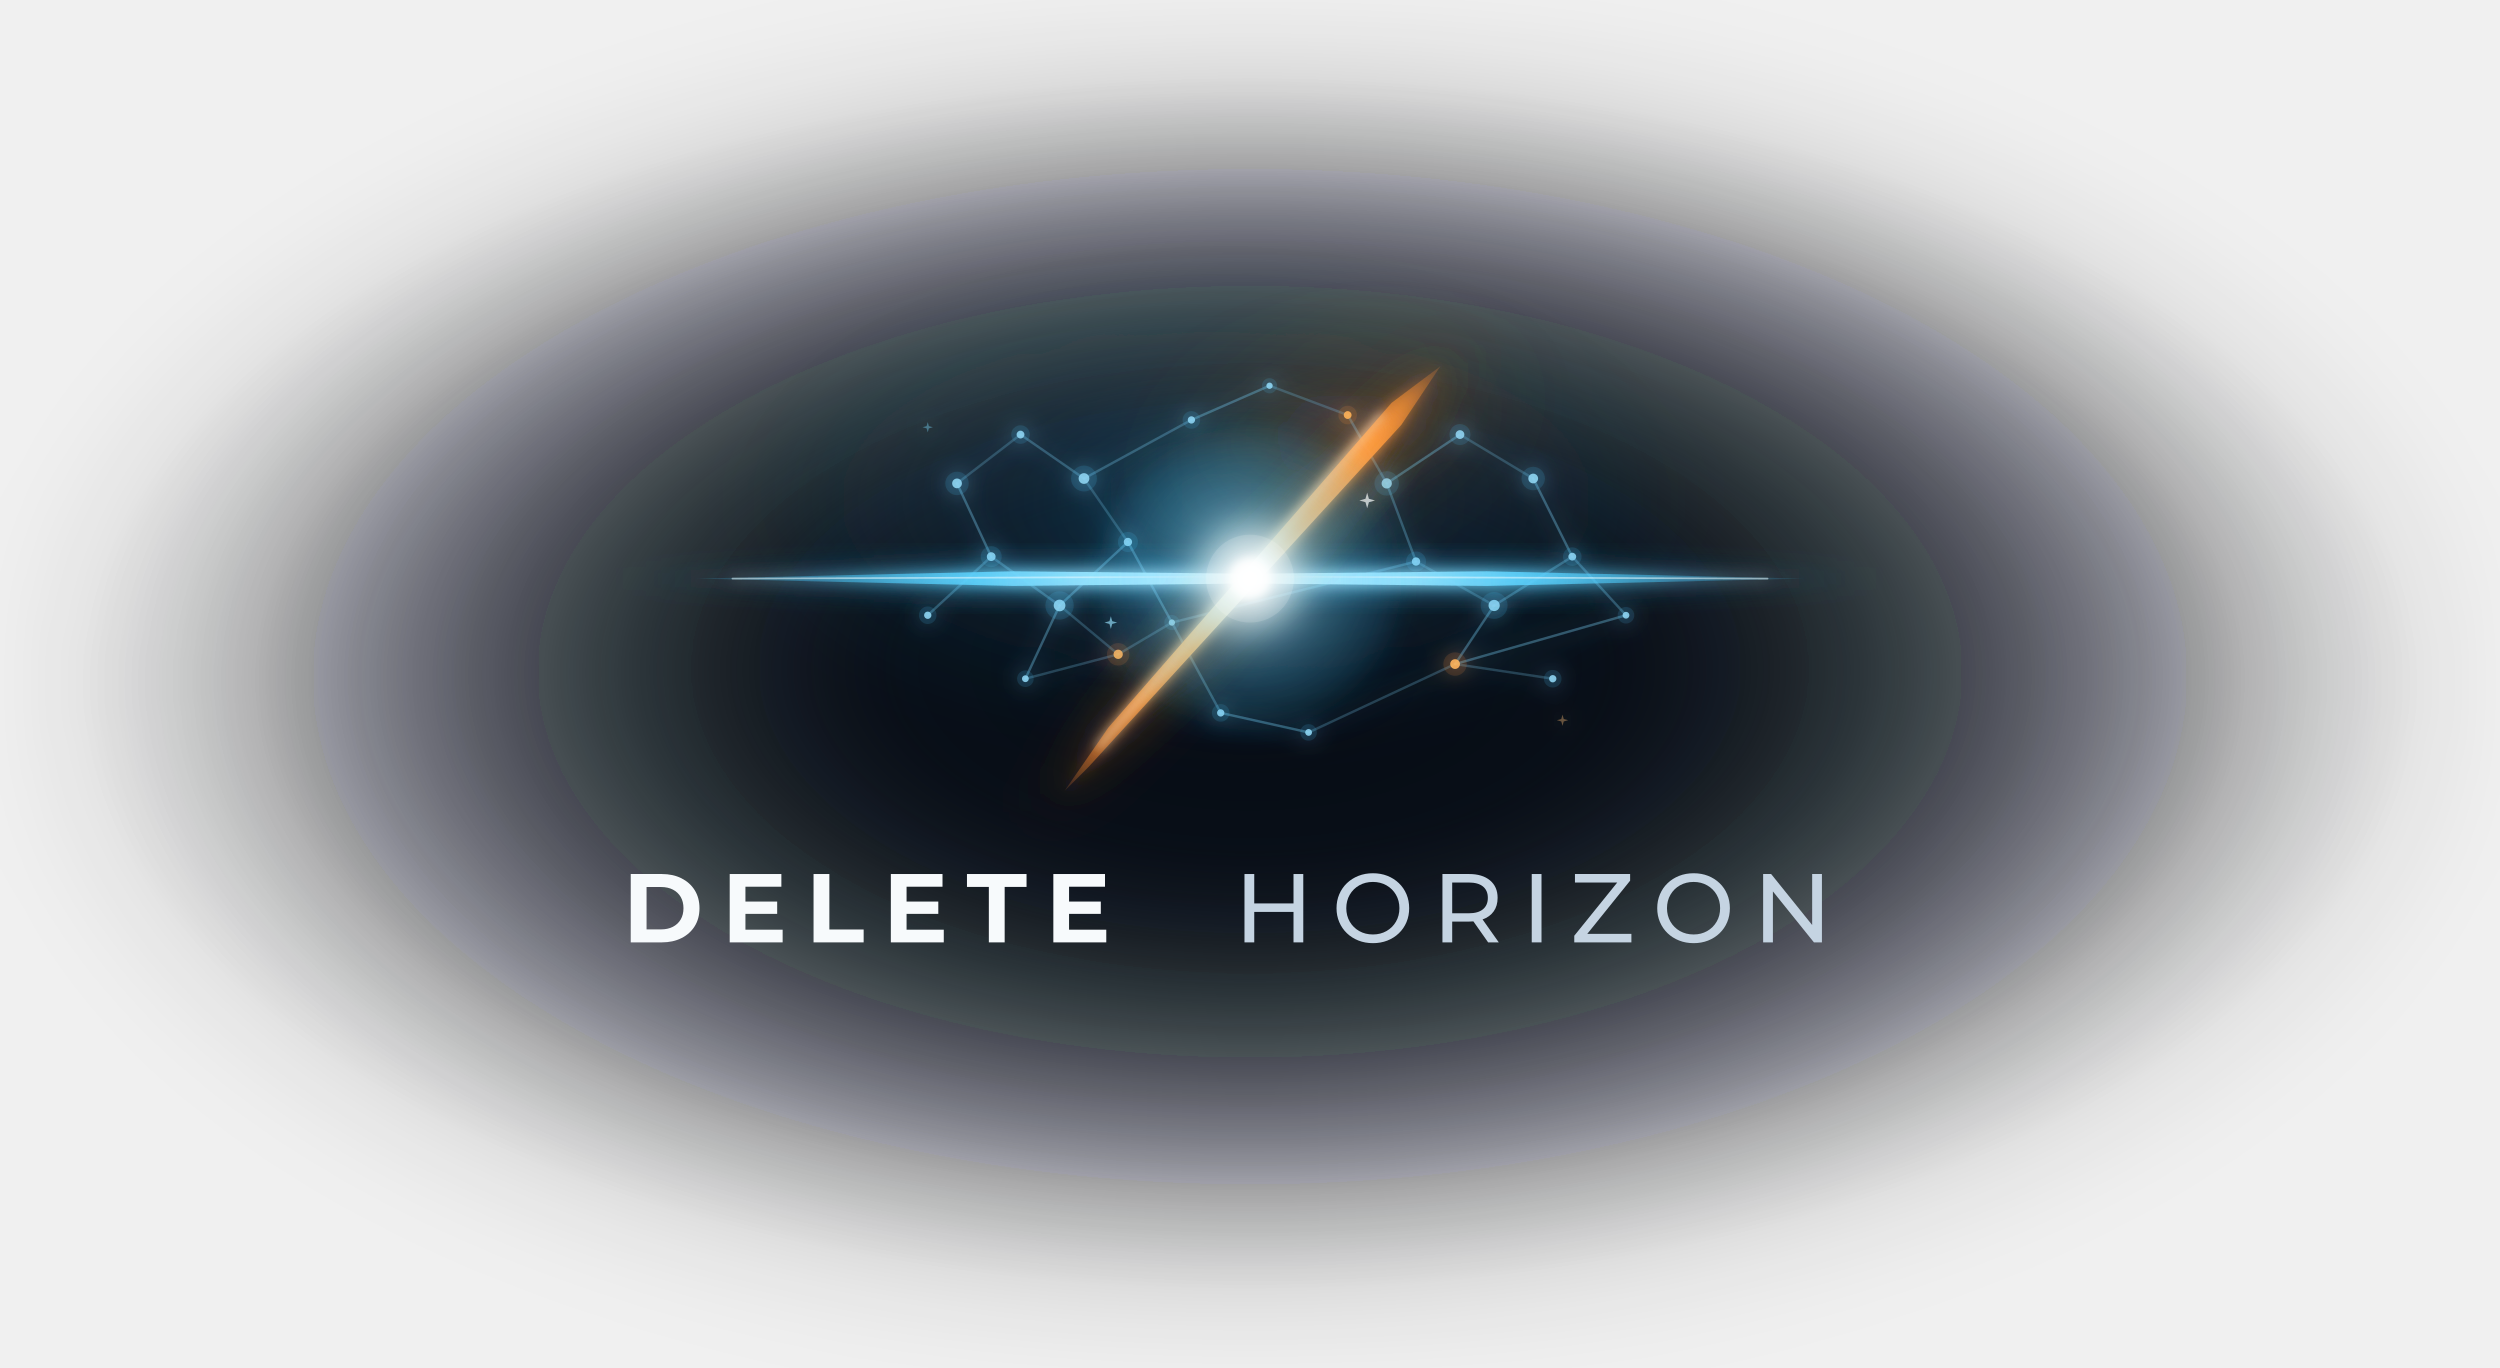
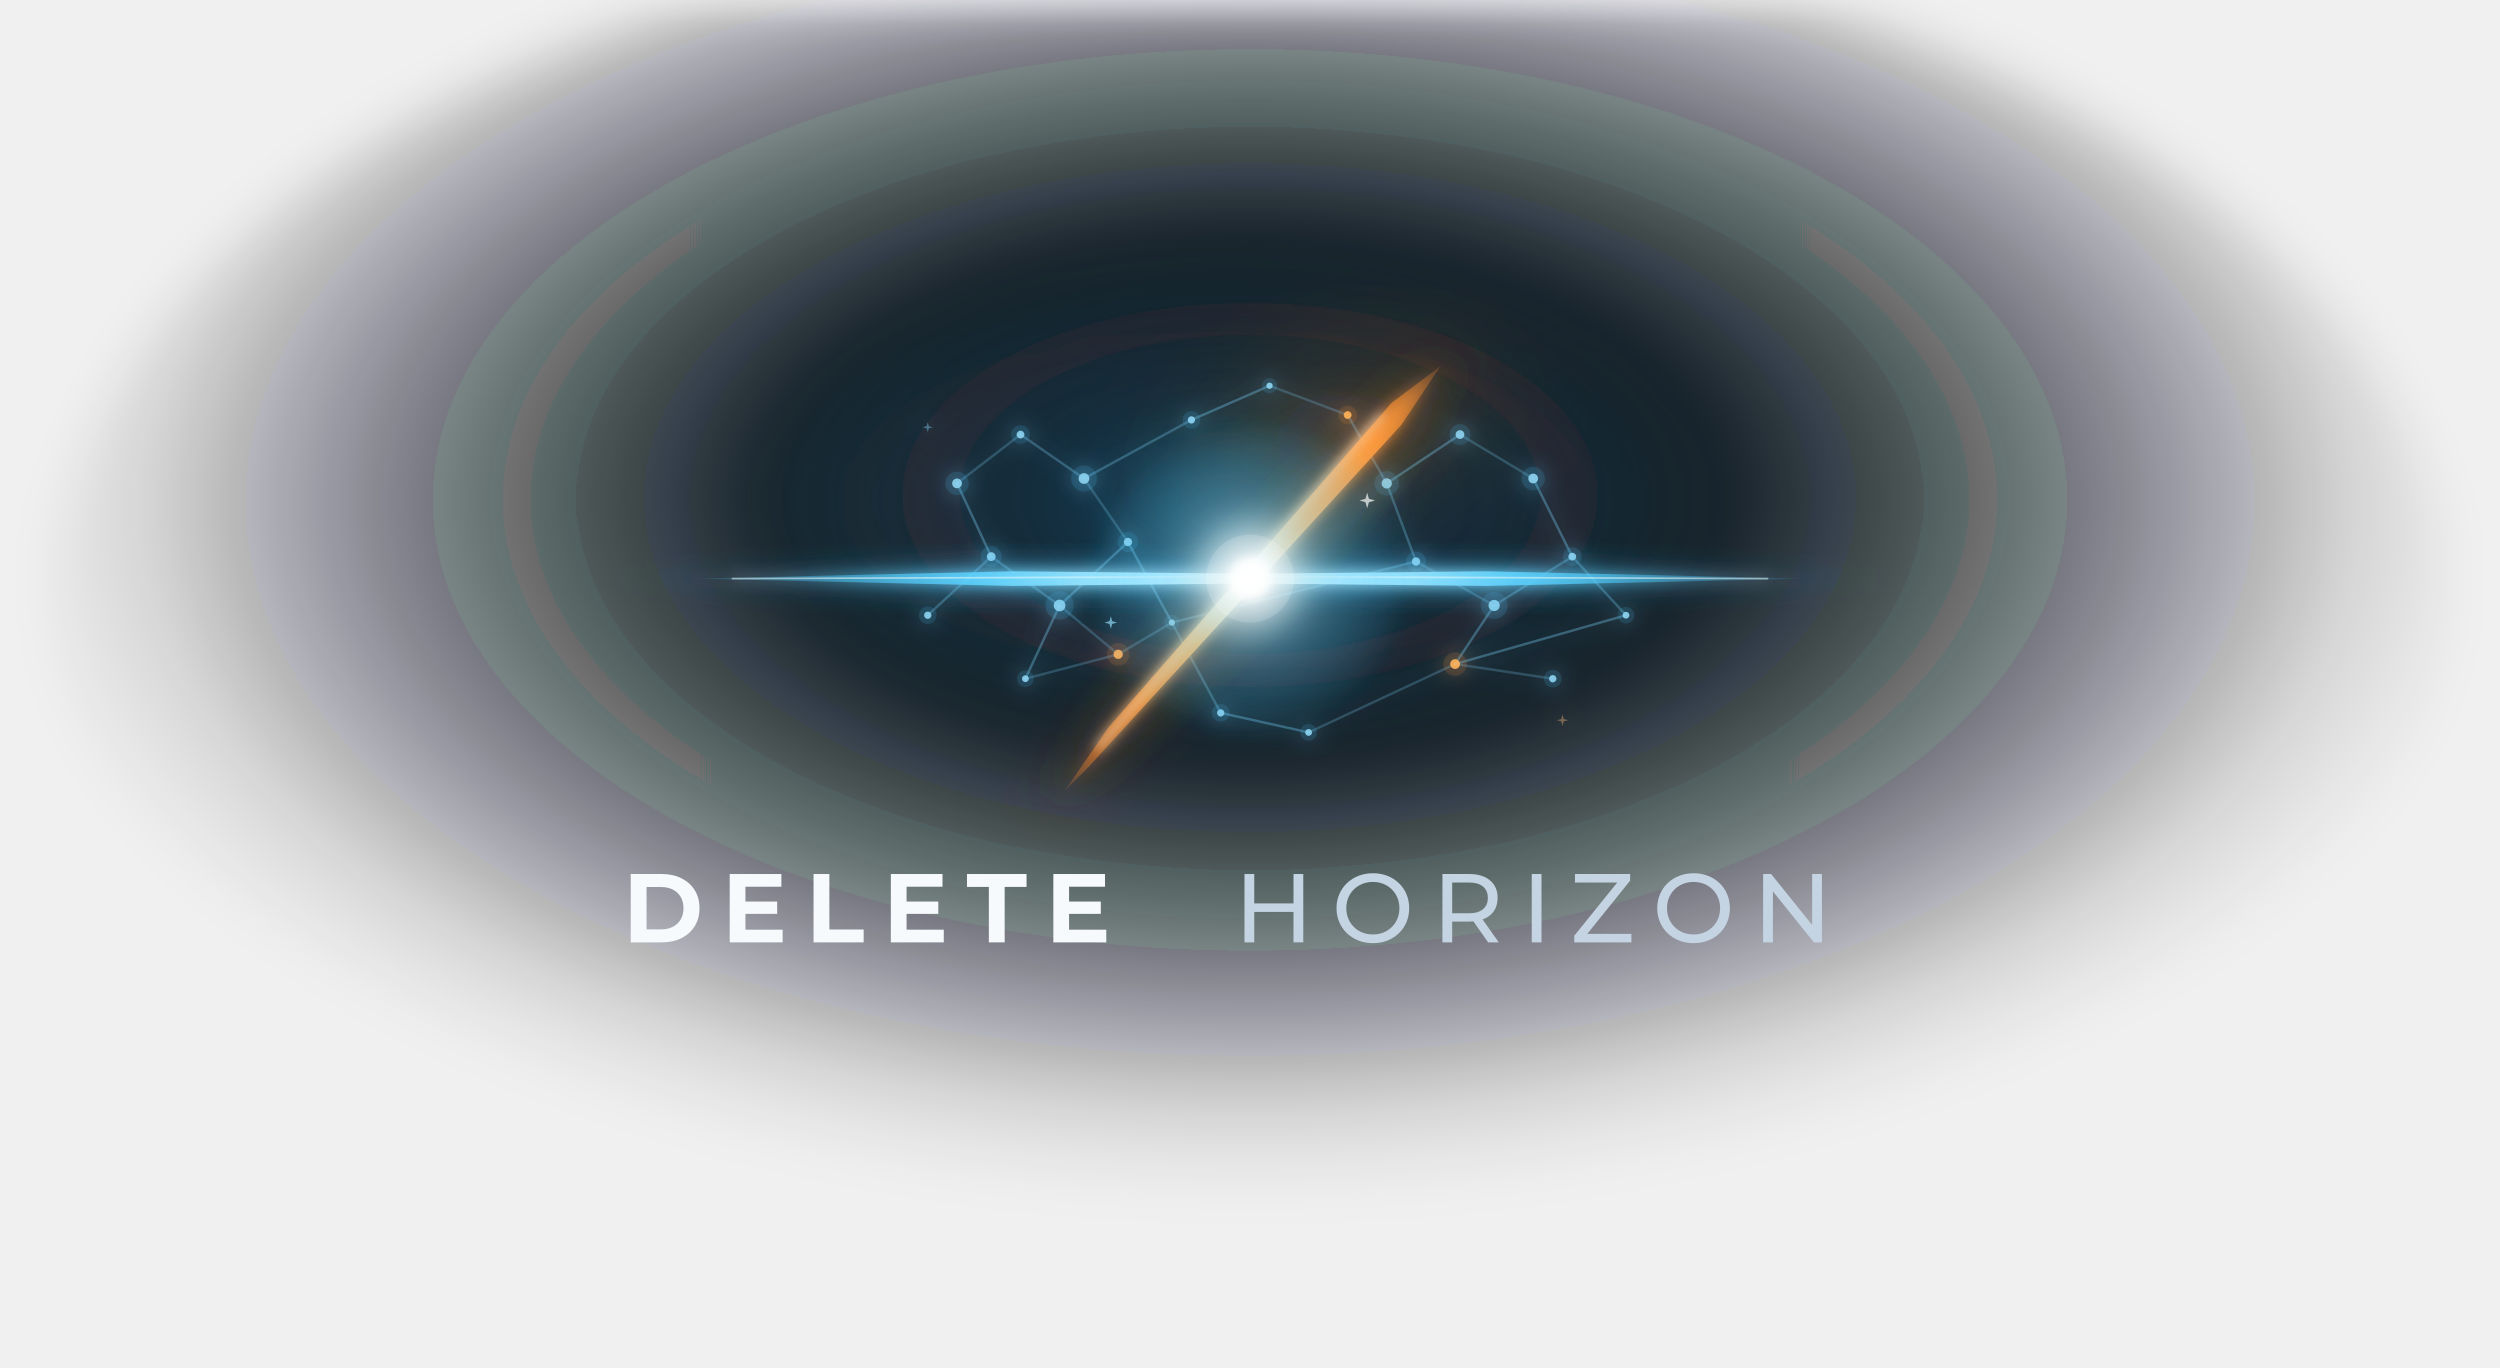
<svg xmlns="http://www.w3.org/2000/svg" viewBox="0 0 1024 560" fill="none" role="img" aria-labelledby="dhTitle dhDesc">
  <defs>
    <radialGradient id="glowCyan" cx="48%" cy="40%" r="28%" gradientUnits="objectBoundingBox">
      <stop offset="0%" stop-color="#3EC8FF" stop-opacity="0.42" />
      <stop offset="40%" stop-color="#1A6FA0" stop-opacity="0.18" />
      <stop offset="100%" stop-color="#3EC8FF" stop-opacity="0" />
    </radialGradient>
    <radialGradient id="glowOrange" cx="56%" cy="38%" r="22%" gradientUnits="objectBoundingBox">
      <stop offset="0%" stop-color="#FF8A2B" stop-opacity="0.32" />
      <stop offset="45%" stop-color="#C45E10" stop-opacity="0.12" />
      <stop offset="100%" stop-color="#FF8A2B" stop-opacity="0" />
    </radialGradient>
    <radialGradient id="glowWhite" cx="50%" cy="42%" r="12%" gradientUnits="objectBoundingBox">
      <stop offset="0%" stop-color="#FFFFFF" stop-opacity="0.55" />
      <stop offset="50%" stop-color="#B8F0FF" stop-opacity="0.18" />
      <stop offset="100%" stop-color="#FFFFFF" stop-opacity="0" />
    </radialGradient>
    <linearGradient id="cyanCore" x1="260" y1="237" x2="760" y2="237" gradientUnits="userSpaceOnUse">
      <stop offset="0%" stop-color="#3EC8FF" stop-opacity="0" />
      <stop offset="10%" stop-color="#3EC8FF" stop-opacity="0.25" />
      <stop offset="28%" stop-color="#5ED4FF" stop-opacity="0.85" />
      <stop offset="45%" stop-color="#C8F2FF" stop-opacity="1" />
      <stop offset="50%" stop-color="#FFFFFF" stop-opacity="1" />
      <stop offset="55%" stop-color="#C8F2FF" stop-opacity="1" />
      <stop offset="72%" stop-color="#5ED4FF" stop-opacity="0.85" />
      <stop offset="90%" stop-color="#3EC8FF" stop-opacity="0.25" />
      <stop offset="100%" stop-color="#3EC8FF" stop-opacity="0" />
    </linearGradient>
    <linearGradient id="cyanHalo" x1="220" y1="237" x2="800" y2="237" gradientUnits="userSpaceOnUse">
      <stop offset="0%" stop-color="#3EC8FF" stop-opacity="0" />
      <stop offset="18%" stop-color="#3EC8FF" stop-opacity="0.2" />
      <stop offset="50%" stop-color="#4ECFFF" stop-opacity="0.55" />
      <stop offset="82%" stop-color="#3EC8FF" stop-opacity="0.2" />
      <stop offset="100%" stop-color="#3EC8FF" stop-opacity="0" />
    </linearGradient>
    <linearGradient id="orangeCore" x1="430" y1="330" x2="600" y2="145" gradientUnits="userSpaceOnUse">
      <stop offset="0%" stop-color="#FF8A2B" stop-opacity="0" />
      <stop offset="12%" stop-color="#FF8A2B" stop-opacity="0.5" />
      <stop offset="35%" stop-color="#FFB45C" stop-opacity="1" />
      <stop offset="47%" stop-color="#FFE2B5" stop-opacity="1" />
      <stop offset="50%" stop-color="#FFFFFF" stop-opacity="1" />
      <stop offset="56%" stop-color="#FFC078" stop-opacity="1" />
      <stop offset="80%" stop-color="#FF9A3C" stop-opacity="0.85" />
      <stop offset="100%" stop-color="#FF8A2B" stop-opacity="0" />
    </linearGradient>
    <linearGradient id="orangeHalo" x1="415" y1="345" x2="615" y2="130" gradientUnits="userSpaceOnUse">
      <stop offset="0%" stop-color="#FF8A2B" stop-opacity="0" />
      <stop offset="28%" stop-color="#FF8A2B" stop-opacity="0.35" />
      <stop offset="50%" stop-color="#FFA04A" stop-opacity="0.7" />
      <stop offset="72%" stop-color="#FF8A2B" stop-opacity="0.35" />
      <stop offset="100%" stop-color="#FF8A2B" stop-opacity="0" />
    </linearGradient>
    <linearGradient id="strike" x1="500" y1="374" x2="790" y2="374" gradientUnits="userSpaceOnUse">
      <stop offset="0%" stop-color="#3EC8FF" stop-opacity="0" />
      <stop offset="6%" stop-color="#3EC8FF" stop-opacity="0.9" />
      <stop offset="55%" stop-color="#9FE6FF" stop-opacity="1" />
      <stop offset="88%" stop-color="#3EC8FF" stop-opacity="0.65" />
      <stop offset="100%" stop-color="#3EC8FF" stop-opacity="0" />
    </linearGradient>
    <radialGradient id="coreBloom" cx="512" cy="237" r="95" gradientUnits="userSpaceOnUse">
      <stop offset="0%" stop-color="#FFFFFF" stop-opacity="1" />
      <stop offset="12%" stop-color="#E8FAFF" stop-opacity="0.85" />
      <stop offset="32%" stop-color="#7ADBFF" stop-opacity="0.35" />
      <stop offset="60%" stop-color="#3EC8FF" stop-opacity="0.12" />
      <stop offset="100%" stop-color="#3EC8FF" stop-opacity="0" />
    </radialGradient>
    <filter id="blur2" x="-50%" y="-50%" width="200%" height="200%">
      <feGaussianBlur stdDeviation="2" />
    </filter>
    <filter id="blur5" x="-80%" y="-80%" width="260%" height="260%">
      <feGaussianBlur stdDeviation="5" />
    </filter>
    <filter id="blur10" x="-120%" y="-120%" width="340%" height="340%">
      <feGaussianBlur stdDeviation="10" />
    </filter>
    <filter id="blur18" x="-160%" y="-160%" width="420%" height="420%">
      <feGaussianBlur stdDeviation="18" />
    </filter>
    <filter id="glow" x="-70%" y="-70%" width="240%" height="240%">
      <feGaussianBlur stdDeviation="2.8" result="b" />
      <feMerge>
        <feMergeNode in="b" />
        <feMergeNode in="SourceGraphic" />
      </feMerge>
    </filter>
    <filter id="softGlow" x="-100%" y="-100%" width="300%" height="300%">
      <feGaussianBlur stdDeviation="4.5" result="b" />
      <feMerge>
        <feMergeNode in="b" />
        <feMergeNode in="SourceGraphic" />
      </feMerge>
    </filter>
-     <radialGradient id="vignetteBackdrop" cx="50%" cy="50%" r="50%" fx="50%" fy="48%">
+     <radialGradient id="vignetteBackdrop" cx="50%" cy="43%" r="52%" fx="50%" fy="42%">
      <stop offset="0%" stop-color="#060b14" stop-opacity="0.96" />
-       <stop offset="30%" stop-color="#060b14" stop-opacity="0.88" />
-       <stop offset="60%" stop-color="#060b14" stop-opacity="0.45" />
-       <stop offset="85%" stop-color="#060b14" stop-opacity="0.10" />
+       <stop offset="38%" stop-color="#060b14" stop-opacity="0.90" />
+       <stop offset="68%" stop-color="#060b14" stop-opacity="0.45" />
+       <stop offset="88%" stop-color="#060b14" stop-opacity="0.10" />
      <stop offset="100%" stop-color="#060b14" stop-opacity="0" />
    </radialGradient>
  </defs>
-   <rect x="0" y="0" width="1024" height="560" rx="40" fill="url(#vignetteBackdrop)" filter="url(#blur18)" />
-   <ellipse cx="512" cy="280" rx="480" ry="250" fill="url(#vignetteBackdrop)" />
+   <ellipse cx="512" cy="245" rx="490" ry="275" fill="url(#vignetteBackdrop)" filter="url(#blur10)" />
  <ellipse id="bg-cyan" cx="512" cy="237" rx="340" ry="160" fill="url(#glowCyan)" filter="url(#blur18)" opacity="1">
    <animate attributeName="opacity" values="0.65;1;0.65" dur="6s" begin="0s" repeatCount="indefinite" />
  </ellipse>
  <ellipse id="bg-orange" cx="545" cy="215" rx="180" ry="130" fill="url(#glowOrange)" filter="url(#blur18)" transform="rotate(-32 545 215)" opacity="1">
    <animate attributeName="opacity" values="0.65;1;0.65" dur="5s" begin="0.8s" repeatCount="indefinite" />
  </ellipse>
  <ellipse cx="512" cy="237" rx="90" ry="55" fill="url(#glowWhite)" filter="url(#blur10)" />
  <g id="mark">
    <g id="constellation" filter="url(#softGlow)">
      <g id="edges" stroke-linecap="round">
        <line x1="392" y1="198" x2="418" y2="178" stroke="#6BB8DC" stroke-width="1" opacity="0.28">
          <animate attributeName="opacity" values="0.28;0.50;0.28" dur="3.2s" begin="0.00s" repeatCount="indefinite" />
        </line>
        <line x1="418" y1="178" x2="444" y2="196" stroke="#6BB8DC" stroke-width="1" opacity="0.34">
          <animate attributeName="opacity" values="0.34;0.56;0.34" dur="3.55s" begin="0.12s" repeatCount="indefinite" />
        </line>
        <line x1="392" y1="198" x2="406" y2="228" stroke="#6BB8DC" stroke-width="1" opacity="0.40">
          <animate attributeName="opacity" values="0.40;0.62;0.40" dur="3.9s" begin="0.24s" repeatCount="indefinite" />
        </line>
        <line x1="444" y1="196" x2="462" y2="222" stroke="#6BB8DC" stroke-width="1" opacity="0.28">
          <animate attributeName="opacity" values="0.28;0.50;0.28" dur="4.25s" begin="0.36s" repeatCount="indefinite" />
        </line>
        <line x1="406" y1="228" x2="434" y2="248" stroke="#6BB8DC" stroke-width="1" opacity="0.34">
          <animate attributeName="opacity" values="0.34;0.56;0.34" dur="4.6s" begin="0.48s" repeatCount="indefinite" />
        </line>
        <line x1="434" y1="248" x2="462" y2="222" stroke="#6BB8DC" stroke-width="1" opacity="0.40">
          <animate attributeName="opacity" values="0.40;0.62;0.40" dur="3.2s" begin="0.60s" repeatCount="indefinite" />
        </line>
        <line x1="434" y1="248" x2="458" y2="268" stroke="#6BB8DC" stroke-width="1" opacity="0.28">
          <animate attributeName="opacity" values="0.28;0.50;0.28" dur="3.55s" begin="0.72s" repeatCount="indefinite" />
        </line>
        <line x1="406" y1="228" x2="380" y2="252" stroke="#6BB8DC" stroke-width="1" opacity="0.34">
          <animate attributeName="opacity" values="0.34;0.56;0.34" dur="3.9s" begin="0.84s" repeatCount="indefinite" />
        </line>
        <line x1="434" y1="248" x2="420" y2="278" stroke="#6BB8DC" stroke-width="1" opacity="0.40">
          <animate attributeName="opacity" values="0.40;0.62;0.40" dur="4.25s" begin="0.96s" repeatCount="indefinite" />
        </line>
        <line x1="458" y1="268" x2="420" y2="278" stroke="#6BB8DC" stroke-width="1" opacity="0.28">
          <animate attributeName="opacity" values="0.28;0.50;0.28" dur="4.6s" begin="1.08s" repeatCount="indefinite" />
        </line>
        <line x1="444" y1="196" x2="488" y2="172" stroke="#6BB8DC" stroke-width="1" opacity="0.34">
          <animate attributeName="opacity" values="0.34;0.56;0.34" dur="3.2s" begin="1.20s" repeatCount="indefinite" />
        </line>
        <line x1="488" y1="172" x2="520" y2="158" stroke="#6BB8DC" stroke-width="1" opacity="0.40">
          <animate attributeName="opacity" values="0.40;0.62;0.40" dur="3.55s" begin="1.32s" repeatCount="indefinite" />
        </line>
        <line x1="520" y1="158" x2="552" y2="170" stroke="#6BB8DC" stroke-width="1" opacity="0.28">
          <animate attributeName="opacity" values="0.28;0.50;0.28" dur="3.9s" begin="1.44s" repeatCount="indefinite" />
        </line>
        <line x1="552" y1="170" x2="568" y2="198" stroke="#6BB8DC" stroke-width="1" opacity="0.34">
          <animate attributeName="opacity" values="0.34;0.56;0.34" dur="4.25s" begin="1.56s" repeatCount="indefinite" />
        </line>
        <line x1="568" y1="198" x2="598" y2="178" stroke="#6BB8DC" stroke-width="1" opacity="0.40">
          <animate attributeName="opacity" values="0.40;0.62;0.40" dur="4.6s" begin="1.68s" repeatCount="indefinite" />
        </line>
        <line x1="598" y1="178" x2="628" y2="196" stroke="#6BB8DC" stroke-width="1" opacity="0.28">
          <animate attributeName="opacity" values="0.28;0.50;0.28" dur="3.2s" begin="1.80s" repeatCount="indefinite" />
        </line>
        <line x1="568" y1="198" x2="580" y2="230" stroke="#6BB8DC" stroke-width="1" opacity="0.34">
          <animate attributeName="opacity" values="0.34;0.56;0.34" dur="3.55s" begin="1.92s" repeatCount="indefinite" />
        </line>
        <line x1="628" y1="196" x2="644" y2="228" stroke="#6BB8DC" stroke-width="1" opacity="0.40">
          <animate attributeName="opacity" values="0.40;0.62;0.40" dur="3.9s" begin="2.04s" repeatCount="indefinite" />
        </line>
        <line x1="580" y1="230" x2="612" y2="248" stroke="#6BB8DC" stroke-width="1" opacity="0.28">
          <animate attributeName="opacity" values="0.28;0.50;0.28" dur="4.25s" begin="2.16s" repeatCount="indefinite" />
        </line>
        <line x1="612" y1="248" x2="644" y2="228" stroke="#6BB8DC" stroke-width="1" opacity="0.34">
          <animate attributeName="opacity" values="0.34;0.56;0.34" dur="4.6s" begin="2.28s" repeatCount="indefinite" />
        </line>
        <line x1="612" y1="248" x2="596" y2="272" stroke="#6BB8DC" stroke-width="1" opacity="0.40">
          <animate attributeName="opacity" values="0.40;0.62;0.40" dur="3.2s" begin="2.40s" repeatCount="indefinite" />
        </line>
        <line x1="596" y1="272" x2="636" y2="278" stroke="#6BB8DC" stroke-width="1" opacity="0.28">
          <animate attributeName="opacity" values="0.28;0.50;0.28" dur="3.55s" begin="2.52s" repeatCount="indefinite" />
        </line>
        <line x1="644" y1="228" x2="666" y2="252" stroke="#6BB8DC" stroke-width="1" opacity="0.34">
          <animate attributeName="opacity" values="0.34;0.56;0.34" dur="3.9s" begin="2.64s" repeatCount="indefinite" />
        </line>
        <line x1="596" y1="272" x2="666" y2="252" stroke="#6BB8DC" stroke-width="1" opacity="0.40">
          <animate attributeName="opacity" values="0.40;0.62;0.40" dur="4.25s" begin="2.76s" repeatCount="indefinite" />
        </line>
        <line x1="458" y1="268" x2="480" y2="255" stroke="#6BB8DC" stroke-width="1" opacity="0.28">
          <animate attributeName="opacity" values="0.28;0.50;0.28" dur="4.6s" begin="2.88s" repeatCount="indefinite" />
        </line>
        <line x1="480" y1="255" x2="500" y2="292" stroke="#6BB8DC" stroke-width="1" opacity="0.34">
          <animate attributeName="opacity" values="0.34;0.56;0.34" dur="3.2s" begin="3.00s" repeatCount="indefinite" />
        </line>
        <line x1="500" y1="292" x2="536" y2="300" stroke="#6BB8DC" stroke-width="1" opacity="0.40">
          <animate attributeName="opacity" values="0.40;0.62;0.40" dur="3.55s" begin="3.12s" repeatCount="indefinite" />
        </line>
        <line x1="536" y1="300" x2="596" y2="272" stroke="#6BB8DC" stroke-width="1" opacity="0.28">
          <animate attributeName="opacity" values="0.28;0.50;0.28" dur="3.9s" begin="3.24s" repeatCount="indefinite" />
        </line>
        <line x1="580" y1="230" x2="480" y2="255" stroke="#6BB8DC" stroke-width="1" opacity="0.34">
          <animate attributeName="opacity" values="0.34;0.56;0.34" dur="4.25s" begin="3.36s" repeatCount="indefinite" />
        </line>
        <line x1="462" y1="222" x2="480" y2="255" stroke="#6BB8DC" stroke-width="1" opacity="0.40">
          <animate attributeName="opacity" values="0.40;0.62;0.40" dur="4.6s" begin="3.48s" repeatCount="indefinite" />
        </line>
      </g>
      <g id="nodes">
        <g>
          <circle cx="392" cy="198" r="4.8" fill="#3EC8FF" opacity="0.14">
            <animate attributeName="r" values="4.4;6.8;4.4" dur="4.5s" begin="0.00s" repeatCount="indefinite" />
            <animate attributeName="opacity" values="0.1;0.28;0.1" dur="4.5s" begin="0.00s" repeatCount="indefinite" />
          </circle>
          <circle cx="392" cy="198" r="2" fill="#8ED4F2" opacity="0.9">
            <animateTransform attributeName="transform" type="translate" values="0 0;-5.3 -5.6;0 0" dur="4.5s" begin="0.00s" repeatCount="indefinite" />
            <animate attributeName="opacity" values="0.65;1;0.65" dur="3.8s" begin="0.00s" repeatCount="indefinite" />
          </circle>
        </g>
        <g>
          <circle cx="418" cy="178" r="3.8" fill="#3EC8FF" opacity="0.14">
            <animate attributeName="r" values="3.5;5.4;3.5" dur="5.05s" begin="0.18s" repeatCount="indefinite" />
            <animate attributeName="opacity" values="0.1;0.28;0.1" dur="5.05s" begin="0.18s" repeatCount="indefinite" />
          </circle>
          <circle cx="418" cy="178" r="1.6" fill="#8ED4F2" opacity="0.9">
            <animateTransform attributeName="transform" type="translate" values="0 0;-1.8 2.8;0 0" dur="5.05s" begin="0.18s" repeatCount="indefinite" />
            <animate attributeName="opacity" values="0.65;1;0.65" dur="4.3s" begin="0.18s" repeatCount="indefinite" />
          </circle>
        </g>
        <g>
          <circle cx="444" cy="196" r="5.3" fill="#3EC8FF" opacity="0.14">
            <animate attributeName="r" values="4.8;7.5;4.8" dur="5.6s" begin="0.36s" repeatCount="indefinite" />
            <animate attributeName="opacity" values="0.1;0.28;0.1" dur="5.6s" begin="0.36s" repeatCount="indefinite" />
          </circle>
          <circle cx="444" cy="196" r="2.2" fill="#8ED4F2" opacity="0.9">
            <animateTransform attributeName="transform" type="translate" values="0 0;1.8 -2.8;0 0" dur="5.6s" begin="0.36s" repeatCount="indefinite" />
            <animate attributeName="opacity" values="0.65;1;0.65" dur="4.8s" begin="0.36s" repeatCount="indefinite" />
          </circle>
        </g>
        <g>
          <circle cx="406" cy="228" r="4.3" fill="#3EC8FF" opacity="0.14">
            <animate attributeName="r" values="4.0;6.1;4.0" dur="6.15s" begin="0.54s" repeatCount="indefinite" />
            <animate attributeName="opacity" values="0.1;0.28;0.1" dur="6.15s" begin="0.54s" repeatCount="indefinite" />
          </circle>
          <circle cx="406" cy="228" r="1.8" fill="#8ED4F2" opacity="0.9">
            <animateTransform attributeName="transform" type="translate" values="0 0;5.3 5.6;0 0" dur="6.15s" begin="0.54s" repeatCount="indefinite" />
            <animate attributeName="opacity" values="0.65;1;0.65" dur="5.2s" begin="0.54s" repeatCount="indefinite" />
          </circle>
        </g>
        <g>
          <circle cx="434" cy="248" r="5.8" fill="#3EC8FF" opacity="0.14">
            <animate attributeName="r" values="5.3;8.2;5.3" dur="6.7s" begin="0.72s" repeatCount="indefinite" />
            <animate attributeName="opacity" values="0.1;0.28;0.1" dur="6.7s" begin="0.72s" repeatCount="indefinite" />
          </circle>
          <circle cx="434" cy="248" r="2.4" fill="#8ED4F2" opacity="0.9">
            <animateTransform attributeName="transform" type="translate" values="0 0;-5.3 0.0;0 0" dur="6.7s" begin="0.72s" repeatCount="indefinite" />
            <animate attributeName="opacity" values="0.65;1;0.65" dur="5.7s" begin="0.72s" repeatCount="indefinite" />
          </circle>
        </g>
        <g>
          <circle cx="462" cy="222" r="4.1" fill="#3EC8FF" opacity="0.14">
            <animate attributeName="r" values="3.7;5.8;3.7" dur="7.25s" begin="0.90s" repeatCount="indefinite" />
            <animate attributeName="opacity" values="0.1;0.28;0.1" dur="7.25s" begin="0.90s" repeatCount="indefinite" />
          </circle>
          <circle cx="462" cy="222" r="1.7" fill="#8ED4F2" opacity="0.9">
            <animateTransform attributeName="transform" type="translate" values="0 0;-1.8 -5.6;0 0" dur="7.25s" begin="0.90s" repeatCount="indefinite" />
            <animate attributeName="opacity" values="0.65;1;0.65" dur="6.2s" begin="0.90s" repeatCount="indefinite" />
          </circle>
        </g>
        <g>
          <circle cx="458" cy="268" r="4.6" fill="#FF8A2B" opacity="0.14">
            <animate attributeName="r" values="4.2;6.5;4.2" dur="4.5s" begin="1.08s" repeatCount="indefinite" />
            <animate attributeName="opacity" values="0.1;0.28;0.1" dur="4.5s" begin="1.08s" repeatCount="indefinite" />
          </circle>
          <circle cx="458" cy="268" r="1.9" fill="#FFB45C" opacity="0.9">
            <animateTransform attributeName="transform" type="translate" values="0 0;1.8 2.8;0 0" dur="4.5s" begin="1.08s" repeatCount="indefinite" />
            <animate attributeName="opacity" values="0.65;1;0.65" dur="3.8s" begin="1.08s" repeatCount="indefinite" />
          </circle>
        </g>
        <g>
          <circle cx="380" cy="252" r="3.6" fill="#3EC8FF" opacity="0.14">
            <animate attributeName="r" values="3.3;5.1;3.3" dur="5.05s" begin="1.26s" repeatCount="indefinite" />
            <animate attributeName="opacity" values="0.1;0.28;0.1" dur="5.05s" begin="1.26s" repeatCount="indefinite" />
          </circle>
          <circle cx="380" cy="252" r="1.5" fill="#8ED4F2" opacity="0.9">
            <animateTransform attributeName="transform" type="translate" values="0 0;5.3 -2.8;0 0" dur="5.05s" begin="1.26s" repeatCount="indefinite" />
            <animate attributeName="opacity" values="0.65;1;0.65" dur="4.3s" begin="1.26s" repeatCount="indefinite" />
          </circle>
        </g>
        <g>
          <circle cx="420" cy="278" r="3.4" fill="#3EC8FF" opacity="0.14">
            <animate attributeName="r" values="3.1;4.8;3.1" dur="5.6s" begin="1.44s" repeatCount="indefinite" />
            <animate attributeName="opacity" values="0.1;0.28;0.1" dur="5.6s" begin="1.44s" repeatCount="indefinite" />
          </circle>
          <circle cx="420" cy="278" r="1.4" fill="#8ED4F2" opacity="0.9">
            <animateTransform attributeName="transform" type="translate" values="0 0;-5.3 5.6;0 0" dur="5.6s" begin="1.44s" repeatCount="indefinite" />
            <animate attributeName="opacity" values="0.65;1;0.65" dur="4.8s" begin="1.44s" repeatCount="indefinite" />
          </circle>
        </g>
        <g>
          <circle cx="488" cy="172" r="3.6" fill="#3EC8FF" opacity="0.14">
            <animate attributeName="r" values="3.3;5.1;3.3" dur="6.15s" begin="1.62s" repeatCount="indefinite" />
            <animate attributeName="opacity" values="0.1;0.28;0.1" dur="6.15s" begin="1.62s" repeatCount="indefinite" />
          </circle>
          <circle cx="488" cy="172" r="1.5" fill="#8ED4F2" opacity="0.9">
            <animateTransform attributeName="transform" type="translate" values="0 0;-1.8 0.0;0 0" dur="6.15s" begin="1.62s" repeatCount="indefinite" />
            <animate attributeName="opacity" values="0.65;1;0.65" dur="5.2s" begin="1.62s" repeatCount="indefinite" />
          </circle>
        </g>
        <g>
          <circle cx="520" cy="158" r="3.1" fill="#3EC8FF" opacity="0.14">
            <animate attributeName="r" values="2.9;4.4;2.9" dur="6.7s" begin="1.80s" repeatCount="indefinite" />
            <animate attributeName="opacity" values="0.1;0.28;0.1" dur="6.7s" begin="1.80s" repeatCount="indefinite" />
          </circle>
          <circle cx="520" cy="158" r="1.3" fill="#8ED4F2" opacity="0.9">
            <animateTransform attributeName="transform" type="translate" values="0 0;1.8 -5.6;0 0" dur="6.7s" begin="1.80s" repeatCount="indefinite" />
            <animate attributeName="opacity" values="0.65;1;0.65" dur="5.7s" begin="1.80s" repeatCount="indefinite" />
          </circle>
        </g>
        <g>
          <circle cx="552" cy="170" r="3.8" fill="#FF8A2B" opacity="0.14">
            <animate attributeName="r" values="3.5;5.4;3.5" dur="7.25s" begin="1.98s" repeatCount="indefinite" />
            <animate attributeName="opacity" values="0.1;0.28;0.1" dur="7.25s" begin="1.98s" repeatCount="indefinite" />
          </circle>
          <circle cx="552" cy="170" r="1.6" fill="#FFB45C" opacity="0.9">
            <animateTransform attributeName="transform" type="translate" values="0 0;5.3 2.8;0 0" dur="7.25s" begin="1.98s" repeatCount="indefinite" />
            <animate attributeName="opacity" values="0.65;1;0.65" dur="6.2s" begin="1.98s" repeatCount="indefinite" />
          </circle>
        </g>
        <g>
          <circle cx="568" cy="198" r="5.0" fill="#3EC8FF" opacity="0.14">
            <animate attributeName="r" values="4.6;7.1;4.6" dur="4.5s" begin="2.16s" repeatCount="indefinite" />
            <animate attributeName="opacity" values="0.1;0.28;0.1" dur="4.5s" begin="2.16s" repeatCount="indefinite" />
          </circle>
          <circle cx="568" cy="198" r="2.1" fill="#8ED4F2" opacity="0.9">
            <animateTransform attributeName="transform" type="translate" values="0 0;-5.3 -2.8;0 0" dur="4.5s" begin="2.16s" repeatCount="indefinite" />
            <animate attributeName="opacity" values="0.65;1;0.65" dur="3.8s" begin="2.16s" repeatCount="indefinite" />
          </circle>
        </g>
        <g>
          <circle cx="598" cy="178" r="4.3" fill="#3EC8FF" opacity="0.14">
            <animate attributeName="r" values="4.0;6.1;4.0" dur="5.05s" begin="2.34s" repeatCount="indefinite" />
            <animate attributeName="opacity" values="0.1;0.28;0.1" dur="5.05s" begin="2.34s" repeatCount="indefinite" />
          </circle>
          <circle cx="598" cy="178" r="1.8" fill="#8ED4F2" opacity="0.9">
            <animateTransform attributeName="transform" type="translate" values="0 0;-1.8 5.6;0 0" dur="5.05s" begin="2.34s" repeatCount="indefinite" />
            <animate attributeName="opacity" values="0.65;1;0.65" dur="4.3s" begin="2.34s" repeatCount="indefinite" />
          </circle>
        </g>
        <g>
          <circle cx="628" cy="196" r="4.8" fill="#3EC8FF" opacity="0.14">
            <animate attributeName="r" values="4.4;6.8;4.4" dur="5.6s" begin="2.52s" repeatCount="indefinite" />
            <animate attributeName="opacity" values="0.1;0.28;0.1" dur="5.6s" begin="2.52s" repeatCount="indefinite" />
          </circle>
          <circle cx="628" cy="196" r="2" fill="#8ED4F2" opacity="0.9">
            <animateTransform attributeName="transform" type="translate" values="0 0;1.8 0.0;0 0" dur="5.6s" begin="2.52s" repeatCount="indefinite" />
            <animate attributeName="opacity" values="0.65;1;0.65" dur="4.8s" begin="2.52s" repeatCount="indefinite" />
          </circle>
        </g>
        <g>
          <circle cx="580" cy="230" r="4.1" fill="#3EC8FF" opacity="0.14">
            <animate attributeName="r" values="3.7;5.8;3.7" dur="6.15s" begin="2.70s" repeatCount="indefinite" />
            <animate attributeName="opacity" values="0.1;0.28;0.1" dur="6.15s" begin="2.70s" repeatCount="indefinite" />
          </circle>
          <circle cx="580" cy="230" r="1.7" fill="#8ED4F2" opacity="0.9">
            <animateTransform attributeName="transform" type="translate" values="0 0;5.3 -5.6;0 0" dur="6.15s" begin="2.70s" repeatCount="indefinite" />
            <animate attributeName="opacity" values="0.65;1;0.65" dur="5.2s" begin="2.70s" repeatCount="indefinite" />
          </circle>
        </g>
        <g>
          <circle cx="612" cy="248" r="5.5" fill="#3EC8FF" opacity="0.14">
            <animate attributeName="r" values="5.1;7.8;5.1" dur="6.7s" begin="2.88s" repeatCount="indefinite" />
            <animate attributeName="opacity" values="0.1;0.28;0.1" dur="6.7s" begin="2.88s" repeatCount="indefinite" />
          </circle>
          <circle cx="612" cy="248" r="2.3" fill="#8ED4F2" opacity="0.9">
            <animateTransform attributeName="transform" type="translate" values="0 0;-5.3 2.8;0 0" dur="6.7s" begin="2.88s" repeatCount="indefinite" />
            <animate attributeName="opacity" values="0.65;1;0.65" dur="5.7s" begin="2.88s" repeatCount="indefinite" />
          </circle>
        </g>
        <g>
          <circle cx="644" cy="228" r="3.8" fill="#3EC8FF" opacity="0.14">
            <animate attributeName="r" values="3.5;5.4;3.5" dur="7.25s" begin="3.06s" repeatCount="indefinite" />
            <animate attributeName="opacity" values="0.1;0.28;0.1" dur="7.25s" begin="3.06s" repeatCount="indefinite" />
          </circle>
          <circle cx="644" cy="228" r="1.6" fill="#8ED4F2" opacity="0.9">
            <animateTransform attributeName="transform" type="translate" values="0 0;-1.8 -2.8;0 0" dur="7.25s" begin="3.06s" repeatCount="indefinite" />
            <animate attributeName="opacity" values="0.65;1;0.65" dur="6.2s" begin="3.06s" repeatCount="indefinite" />
          </circle>
        </g>
        <g>
          <circle cx="596" cy="272" r="4.8" fill="#FF8A2B" opacity="0.14">
            <animate attributeName="r" values="4.4;6.8;4.4" dur="4.5s" begin="3.24s" repeatCount="indefinite" />
            <animate attributeName="opacity" values="0.1;0.28;0.1" dur="4.5s" begin="3.24s" repeatCount="indefinite" />
          </circle>
          <circle cx="596" cy="272" r="2" fill="#FFB45C" opacity="0.9">
            <animateTransform attributeName="transform" type="translate" values="0 0;1.8 5.6;0 0" dur="4.5s" begin="3.24s" repeatCount="indefinite" />
            <animate attributeName="opacity" values="0.65;1;0.65" dur="3.8s" begin="3.24s" repeatCount="indefinite" />
          </circle>
        </g>
        <g>
          <circle cx="636" cy="278" r="3.6" fill="#3EC8FF" opacity="0.14">
            <animate attributeName="r" values="3.3;5.1;3.3" dur="5.05s" begin="3.42s" repeatCount="indefinite" />
            <animate attributeName="opacity" values="0.1;0.28;0.1" dur="5.05s" begin="3.42s" repeatCount="indefinite" />
          </circle>
          <circle cx="636" cy="278" r="1.5" fill="#8ED4F2" opacity="0.9">
            <animateTransform attributeName="transform" type="translate" values="0 0;5.3 0.0;0 0" dur="5.05s" begin="3.42s" repeatCount="indefinite" />
            <animate attributeName="opacity" values="0.65;1;0.65" dur="4.3s" begin="3.42s" repeatCount="indefinite" />
          </circle>
        </g>
        <g>
          <circle cx="666" cy="252" r="3.4" fill="#3EC8FF" opacity="0.14">
            <animate attributeName="r" values="3.1;4.8;3.1" dur="5.6s" begin="3.60s" repeatCount="indefinite" />
            <animate attributeName="opacity" values="0.1;0.28;0.1" dur="5.6s" begin="3.60s" repeatCount="indefinite" />
          </circle>
          <circle cx="666" cy="252" r="1.4" fill="#8ED4F2" opacity="0.9">
            <animateTransform attributeName="transform" type="translate" values="0 0;-5.3 -5.6;0 0" dur="5.6s" begin="3.60s" repeatCount="indefinite" />
            <animate attributeName="opacity" values="0.65;1;0.65" dur="4.8s" begin="3.60s" repeatCount="indefinite" />
          </circle>
        </g>
        <g>
          <circle cx="500" cy="292" r="3.6" fill="#3EC8FF" opacity="0.14">
            <animate attributeName="r" values="3.3;5.1;3.3" dur="6.15s" begin="3.78s" repeatCount="indefinite" />
            <animate attributeName="opacity" values="0.1;0.28;0.1" dur="6.15s" begin="3.78s" repeatCount="indefinite" />
          </circle>
          <circle cx="500" cy="292" r="1.5" fill="#8ED4F2" opacity="0.9">
            <animateTransform attributeName="transform" type="translate" values="0 0;-1.8 2.8;0 0" dur="6.15s" begin="3.78s" repeatCount="indefinite" />
            <animate attributeName="opacity" values="0.65;1;0.65" dur="5.2s" begin="3.78s" repeatCount="indefinite" />
          </circle>
        </g>
        <g>
          <circle cx="536" cy="300" r="3.4" fill="#3EC8FF" opacity="0.14">
            <animate attributeName="r" values="3.1;4.8;3.1" dur="6.7s" begin="3.96s" repeatCount="indefinite" />
            <animate attributeName="opacity" values="0.1;0.28;0.1" dur="6.7s" begin="3.96s" repeatCount="indefinite" />
          </circle>
          <circle cx="536" cy="300" r="1.4" fill="#8ED4F2" opacity="0.9">
            <animateTransform attributeName="transform" type="translate" values="0 0;1.8 -2.8;0 0" dur="6.7s" begin="3.96s" repeatCount="indefinite" />
            <animate attributeName="opacity" values="0.65;1;0.65" dur="5.7s" begin="3.96s" repeatCount="indefinite" />
          </circle>
        </g>
        <g>
          <circle cx="480" cy="255" r="3.1" fill="#3EC8FF" opacity="0.14">
            <animate attributeName="r" values="2.9;4.4;2.9" dur="7.25s" begin="4.14s" repeatCount="indefinite" />
            <animate attributeName="opacity" values="0.1;0.28;0.1" dur="7.25s" begin="4.14s" repeatCount="indefinite" />
          </circle>
          <circle cx="480" cy="255" r="1.3" fill="#8ED4F2" opacity="0.9">
            <animateTransform attributeName="transform" type="translate" values="0 0;5.3 5.6;0 0" dur="7.25s" begin="4.14s" repeatCount="indefinite" />
            <animate attributeName="opacity" values="0.65;1;0.65" dur="6.2s" begin="4.14s" repeatCount="indefinite" />
          </circle>
        </g>
      </g>
      <g id="sparks">
        <path d="M560 201.8 L560.704 204.296 L563.2 205 L560.704 205.704 L560 208.2 L559.296 205.704 L556.8 205 L559.296 204.296 Z" fill="#FFFFFF" opacity="0.75">
          <animate attributeName="opacity" values="0.25;0.9;0.25" dur="2.4s" begin="0.00s" repeatCount="indefinite" />
        </path>
        <path d="M455 252.4 L455.572 254.428 L457.6 255 L455.572 255.572 L455 257.6 L454.428 255.572 L452.4 255 L454.428 254.428 Z" fill="#9FE6FF" opacity="0.65">
          <animate attributeName="opacity" values="0.25;0.9;0.25" dur="2.8s" begin="0.35s" repeatCount="indefinite" />
        </path>
        <path d="M380 172.9 L380.462 174.538 L382.1 175 L380.462 175.462 L380 177.1 L379.538 175.462 L377.9 175 L379.538 174.538 Z" fill="#7ADBFF" opacity="0.4">
          <animate attributeName="opacity" values="0.25;0.9;0.25" dur="3.2s" begin="0.70s" repeatCount="indefinite" />
        </path>
        <path d="M640 292.7 L640.506 294.494 L642.3 295 L640.506 295.506 L640 297.3 L639.494 295.506 L637.7 295 L639.494 294.494 Z" fill="#FFC078" opacity="0.38">
          <animate attributeName="opacity" values="0.25;0.9;0.25" dur="3.6s" begin="1.05s" repeatCount="indefinite" />
        </path>
      </g>
    </g>
    <g id="horizon" filter="url(#glow)">
      <path d="M250 237 L400 231 L512 233 L624 231 L774 237 L624 243 L512 241 L400 243 Z" fill="url(#cyanHalo)" opacity="0.65" filter="url(#blur5)" />
      <path id="horizon-core" d="M285 237 L415 234 L512 235 L609 234 L739 237 L609 240 L512 239 L415 240 Z" fill="url(#cyanCore)" opacity="1">
        <animate attributeName="opacity" values="0.85;1;0.85" dur="4s" repeatCount="indefinite" />
      </path>
      <path d="M300 237 L512 236.2 L724 237" stroke="#E8FAFF" stroke-width="0.7" stroke-linecap="round" opacity="0.55" />
    </g>
    <g id="slash" filter="url(#glow)">
      <path d="M422 334 L448 300 L578 155 L602 140 L582 172 L442 322 Z" fill="url(#orangeHalo)" opacity="0.55" filter="url(#blur10)" />
      <path id="slash-core" d="M436 324 L454 298 L570 165 L590 150 L574 174 L446 314 Z" fill="url(#orangeCore)" opacity="1">
        <animate attributeName="opacity" values="0.88;1;0.88" dur="3.2s" repeatCount="indefinite" />
      </path>
      <path d="M450 306 L566 170" stroke="#FFF0D4" stroke-width="1.2" stroke-linecap="round" opacity="0.9" filter="url(#blur2)" />
    </g>
    <circle cx="512" cy="237" r="62" fill="url(#coreBloom)" filter="url(#blur5)" />
    <circle cx="512" cy="237" r="8.5" fill="#FFFFFF" filter="url(#blur2)" opacity="0.95" />
    <circle cx="512" cy="237" r="3.1" fill="#FFFFFF" />
    <circle cx="512" cy="237" r="18" fill="#FFFFFF" opacity="0.15">
      <animate attributeName="r" values="14;28;14" dur="3.6s" repeatCount="indefinite" />
      <animate attributeName="opacity" values="0.2;0.05;0.2" dur="3.6s" repeatCount="indefinite" />
    </circle>
  </g>
  <g id="wordmark">
    <g transform="translate(255.03 386)" fill="#F7FAFC">
      <path transform="translate(0.00 0)" d="M16.04 0L3.32 0L3.32 -28L16.04 -28Q20.6 -28 24.08 -26.26Q27.56 -24.52 29.52 -21.38Q31.48 -18.24 31.48 -14L31.48 -14Q31.48 -9.76 29.52 -6.62Q27.56 -3.48 24.08 -1.74Q20.6 0 16.04 0L16.04 0M9.8 -22.68L9.8 -5.32L15.72 -5.32Q18.52 -5.32 20.58 -6.38Q22.64 -7.44 23.78 -9.38Q24.92 -11.32 24.92 -14L24.92 -14Q24.92 -16.68 23.78 -18.62Q22.64 -20.56 20.58 -21.62Q18.52 -22.68 15.72 -22.68L15.72 -22.68L9.8 -22.68" />
      <path transform="translate(40.54 0)" d="M25 0L3.32 0L3.32 -28L24.48 -28L24.48 -22.8L9.76 -22.8L9.76 -16.72L22.76 -16.72L22.76 -11.68L9.76 -11.68L9.76 -5.2L25 -5.2L25 0" />
      <path transform="translate(74.88 0)" d="M23.84 0L3.32 0L3.32 -28L9.8 -28L9.8 -5.28L23.84 -5.28L23.84 0" />
      <path transform="translate(106.54 0)" d="M25 0L3.32 0L3.32 -28L24.48 -28L24.48 -22.8L9.76 -22.8L9.76 -16.72L22.76 -16.72L22.76 -11.68L9.76 -11.68L9.76 -5.2L25 -5.2L25 0" />
      <path transform="translate(140.88 0)" d="M15.6 0L9.12 0L9.12 -22.72L0.16 -22.72L0.16 -28L24.56 -28L24.56 -22.72L15.6 -22.72L15.6 0" />
      <path transform="translate(173.10 0)" d="M25 0L3.32 0L3.32 -28L24.48 -28L24.48 -22.8L9.76 -22.8L9.76 -16.72L22.76 -16.72L22.76 -11.68L9.76 -11.68L9.76 -5.2L25 -5.2L25 0" />
    </g>
    <g transform="translate(505.54 386)" fill="#C5D4E2">
      <path transform="translate(0.00 0)" d="M28.28 0L24.28 0L24.28 -12.48L8.2 -12.48L8.2 0L4.2 0L4.2 -28L8.2 -28L8.2 -15.96L24.28 -15.96L24.28 -28L28.28 -28L28.28 0" />
      <path transform="translate(39.98 0)" d="M16.84 0.32L16.84 0.32Q13.6 0.32 10.88 -0.76Q8.16 -1.84 6.16 -3.76Q4.16 -5.68 3.04 -8.3Q1.92 -10.92 1.92 -14L1.92 -14Q1.92 -17.08 3.04 -19.7Q4.16 -22.32 6.16 -24.24Q8.16 -26.16 10.88 -27.24Q13.6 -28.32 16.84 -28.32L16.84 -28.32Q20.04 -28.32 22.74 -27.26Q25.44 -26.2 27.46 -24.26Q29.48 -22.32 30.58 -19.7Q31.68 -17.08 31.68 -14L31.68 -14Q31.68 -10.92 30.58 -8.3Q29.48 -5.68 27.46 -3.74Q25.44 -1.8 22.74 -0.74Q20.04 0.32 16.84 0.32M16.84 -3.24L16.84 -3.24Q19.92 -3.24 22.38 -4.64Q24.84 -6.04 26.26 -8.48Q27.68 -10.92 27.68 -14L27.68 -14Q27.68 -17.08 26.26 -19.52Q24.84 -21.96 22.38 -23.36Q19.92 -24.76 16.84 -24.76L16.84 -24.76Q13.68 -24.76 11.22 -23.36Q8.76 -21.96 7.34 -19.52Q5.92 -17.08 5.92 -14L5.92 -14Q5.92 -10.92 7.34 -8.48Q8.76 -6.04 11.22 -4.64Q13.68 -3.24 16.84 -3.24" />
      <path transform="translate(81.08 0)" d="M8.2 0L4.2 0L4.2 -28L15.12 -28Q20.56 -28 23.68 -25.4Q26.8 -22.8 26.8 -18.24L26.8 -18.24Q26.8 -14.96 25.2 -12.7Q23.6 -10.44 20.64 -9.4L20.64 -9.4L27.28 0L22.92 0L16.88 -8.6Q16.04 -8.52 15.12 -8.52L15.12 -8.52L8.2 -8.52L8.2 0M8.2 -24.52L8.2 -11.92L15 -11.92Q18.84 -11.92 20.82 -13.58Q22.8 -15.24 22.8 -18.24L22.8 -18.24Q22.8 -21.24 20.82 -22.88Q18.84 -24.52 15 -24.52L15 -24.52L8.2 -24.52" />
      <path transform="translate(117.66 0)" d="M8.2 0L4.2 0L4.2 -28L8.2 -28L8.2 0" />
      <path transform="translate(137.56 0)" d="M25.12 0L1.72 0L1.72 -2.72L19.32 -24.52L2 -24.52L2 -28L24.6 -28L24.6 -25.28L7.04 -3.48L25.12 -3.48L25.12 0" />
      <path transform="translate(171.34 0)" d="M16.84 0.32L16.84 0.32Q13.6 0.32 10.88 -0.76Q8.16 -1.84 6.16 -3.76Q4.16 -5.68 3.04 -8.3Q1.92 -10.92 1.92 -14L1.92 -14Q1.92 -17.08 3.04 -19.7Q4.16 -22.32 6.16 -24.24Q8.16 -26.16 10.88 -27.24Q13.6 -28.32 16.84 -28.32L16.84 -28.32Q20.04 -28.32 22.74 -27.26Q25.44 -26.2 27.46 -24.26Q29.48 -22.32 30.58 -19.7Q31.68 -17.08 31.68 -14L31.68 -14Q31.68 -10.92 30.58 -8.3Q29.48 -5.68 27.46 -3.74Q25.44 -1.8 22.74 -0.74Q20.04 0.32 16.84 0.32M16.84 -3.24L16.84 -3.24Q19.92 -3.24 22.38 -4.64Q24.84 -6.04 26.26 -8.48Q27.68 -10.92 27.68 -14L27.68 -14Q27.68 -17.08 26.26 -19.52Q24.84 -21.96 22.38 -23.36Q19.92 -24.76 16.84 -24.76L16.84 -24.76Q13.68 -24.76 11.22 -23.36Q8.76 -21.96 7.34 -19.52Q5.92 -17.08 5.92 -14L5.92 -14Q5.92 -10.92 7.34 -8.48Q8.76 -6.04 11.22 -4.64Q13.68 -3.24 16.84 -3.24" />
      <path transform="translate(212.44 0)" d="M8.2 0L4.2 0L4.2 -28L7.48 -28L24.28 -7.12L24.28 -28L28.28 -28L28.28 0L25 0L8.2 -20.88L8.2 0" />
    </g>
  </g>
  <g id="strikethrough" filter="url(#glow)">
    <path id="strike-main" d="M500 374 H760" stroke="url(#strike)" stroke-width="1.85" stroke-linecap="round" opacity="1">
      <animate attributeName="opacity" values="0.7;1;0.7" dur="2.8s" repeatCount="indefinite" />
    </path>
    <path d="M760 374 L792 374" stroke="#3EC8FF" stroke-width="1.25" stroke-linecap="round" opacity="0.35" />
    <path d="M792 374 L808 374" stroke="#3EC8FF" stroke-width="0.8" stroke-linecap="round" opacity="0.15" />
  </g>
</svg>
